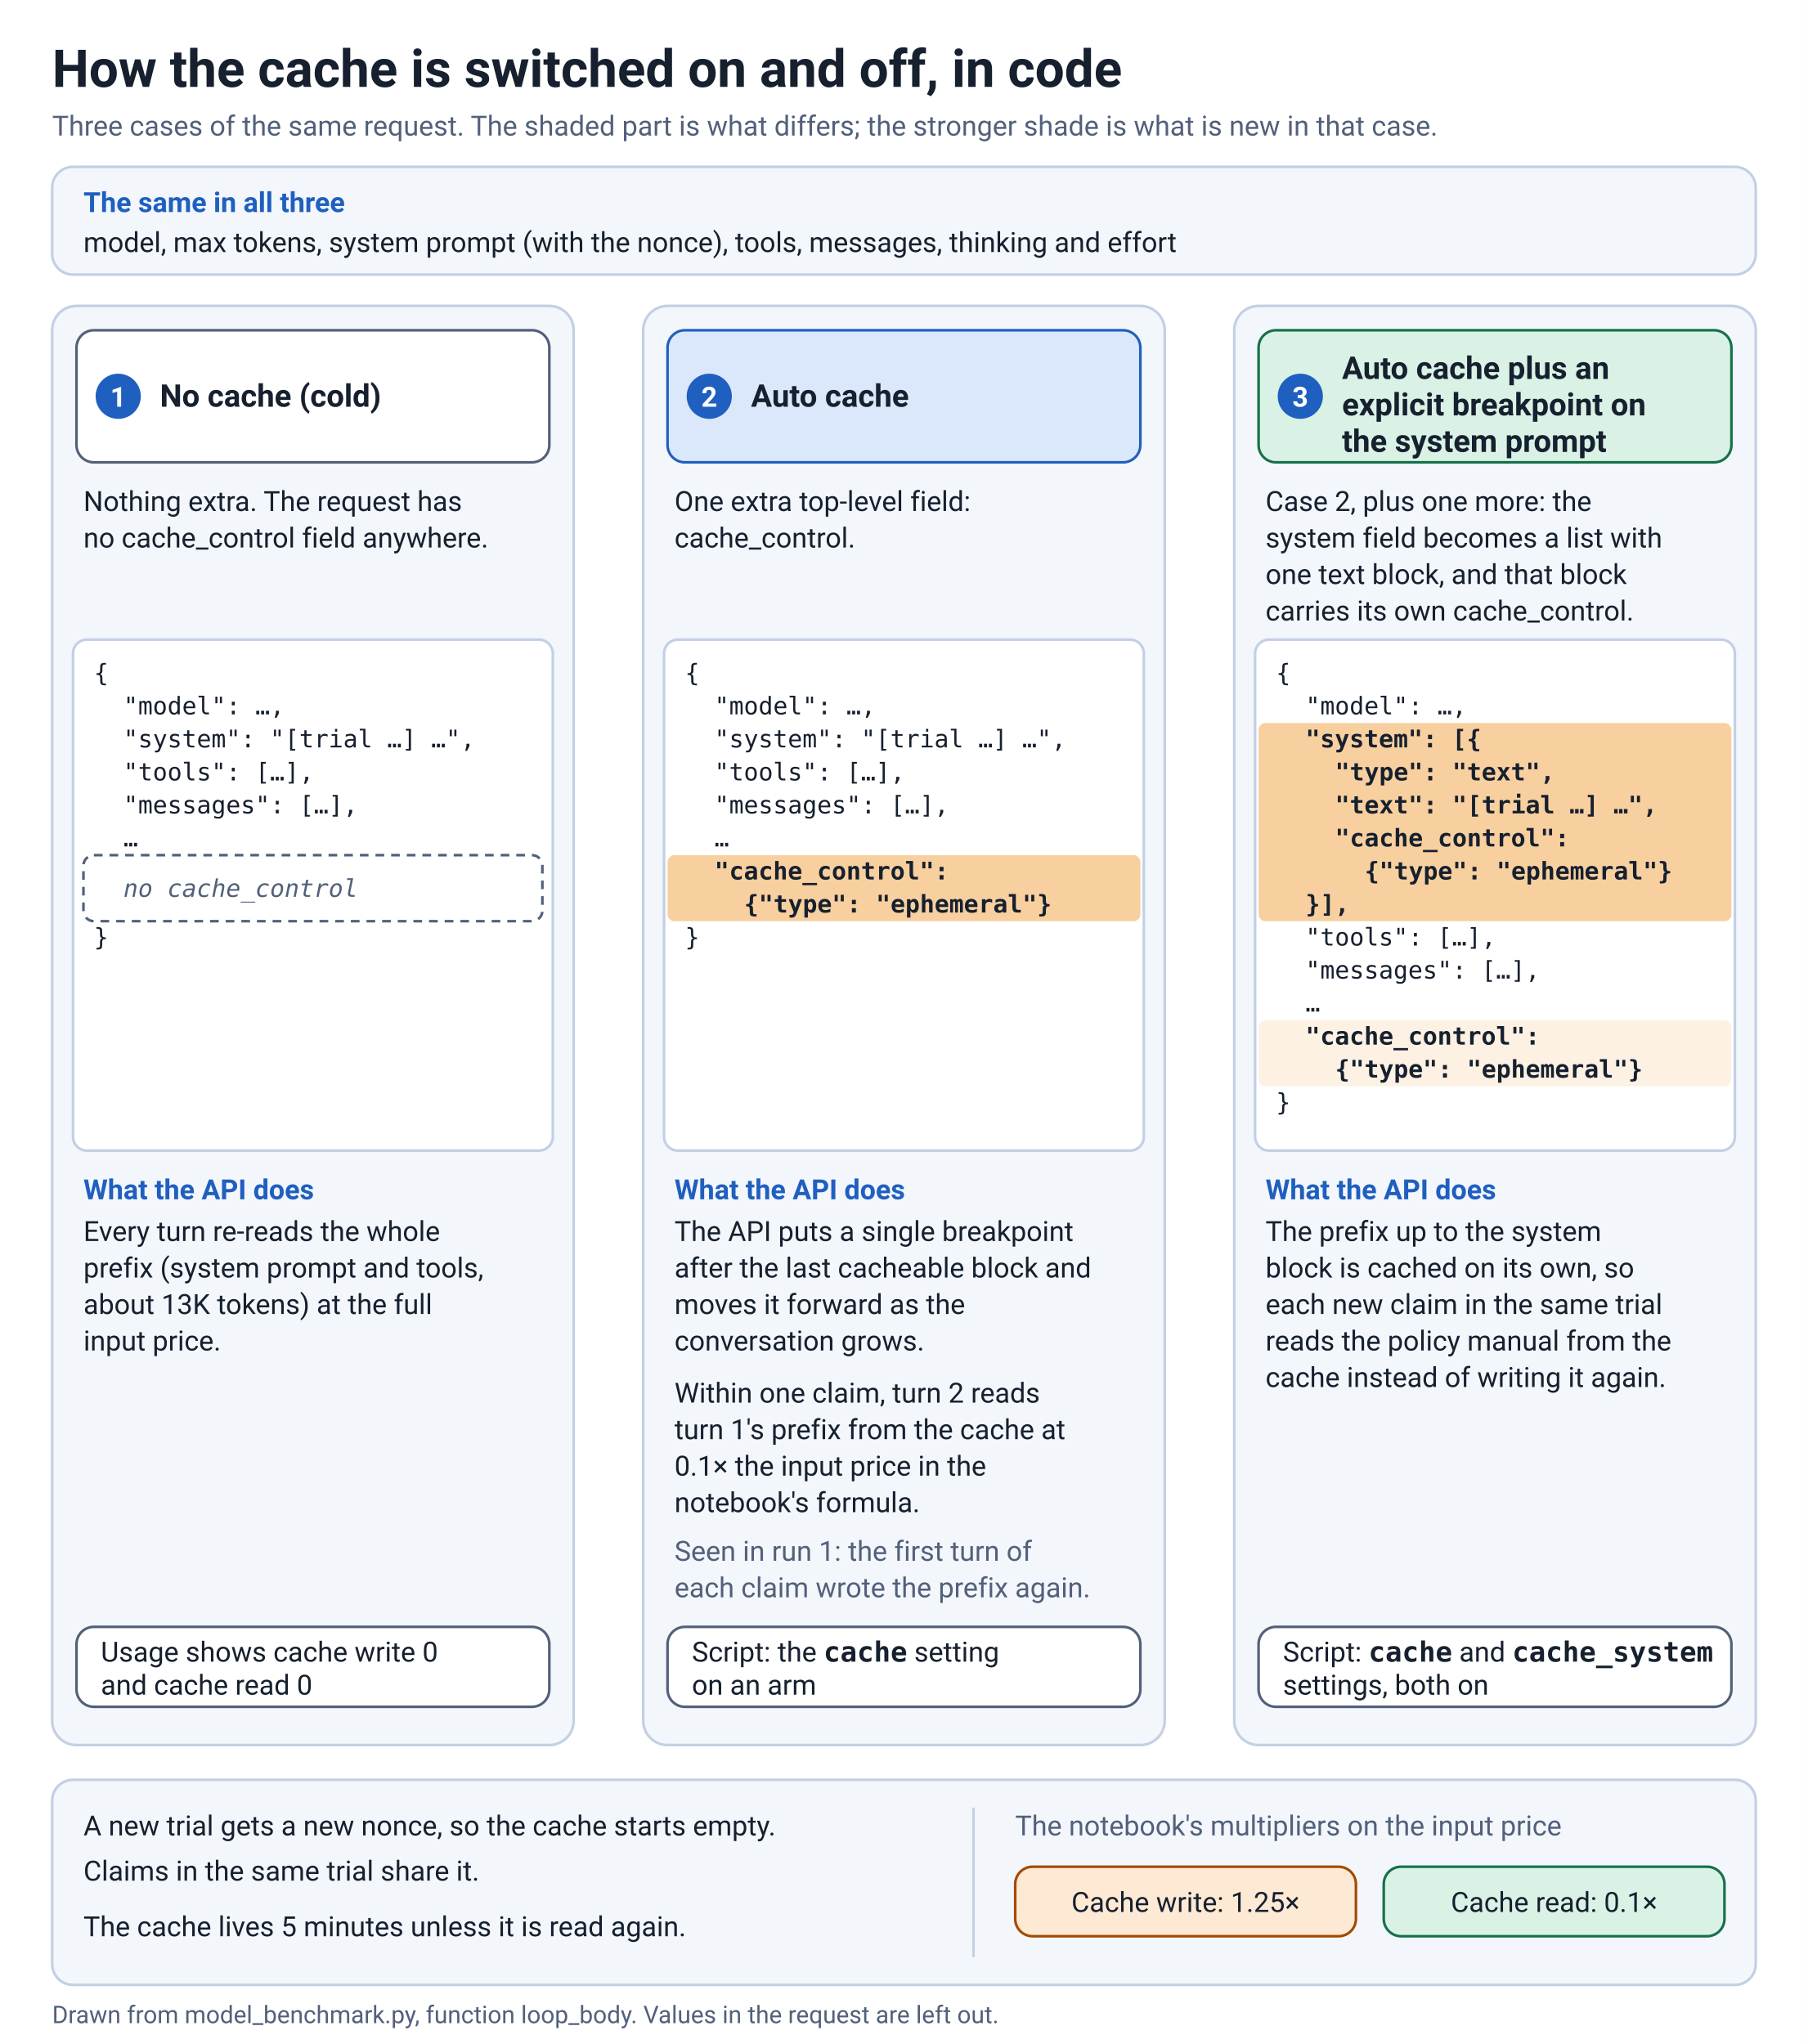
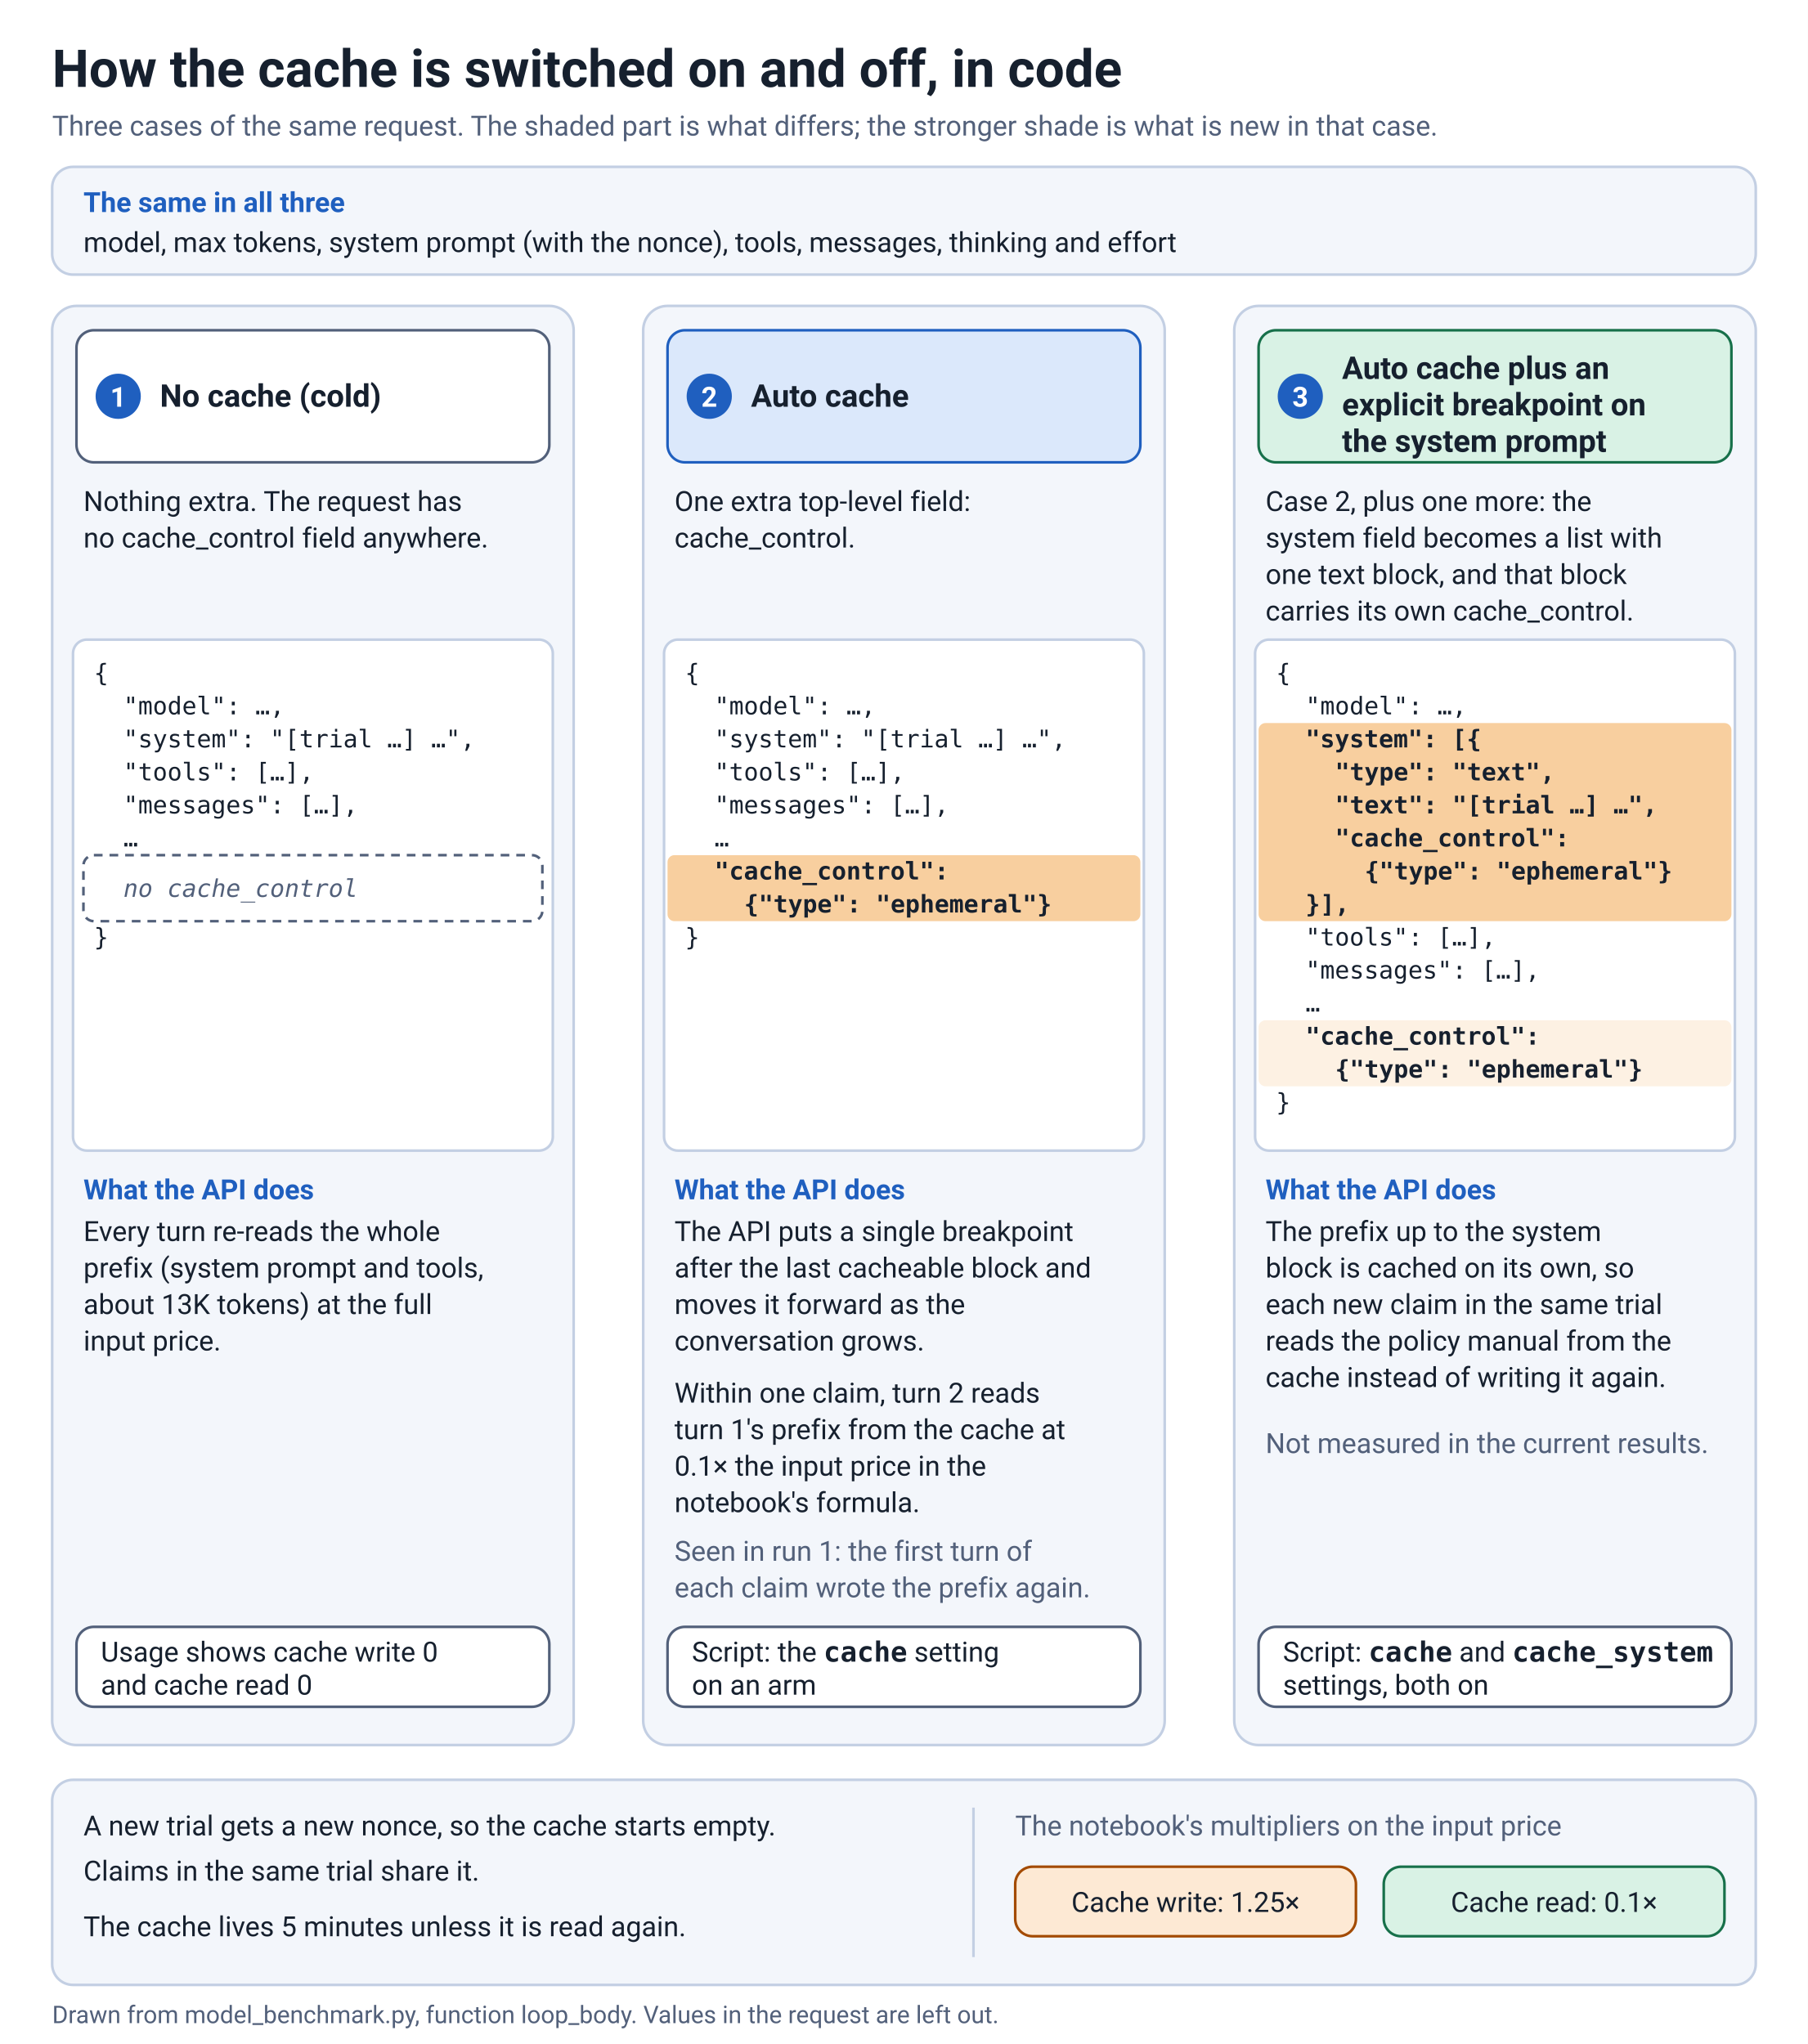
<svg xmlns="http://www.w3.org/2000/svg" viewBox="0 0 1040 1176" role="img" aria-labelledby="pct pcd" font-family="system-ui, -apple-system, 'Segoe UI', Roboto, Helvetica, Arial, sans-serif">
  <style>
    .bg{fill:#ffffff}
    .card{fill:#f3f6fb;stroke:#c3cfe3;stroke-width:1.5}
    .ink{fill:#16202e}
    .mute{fill:#52607a}
    .h1{font-size:30px;font-weight:700}
    .h2{font-size:18px;font-weight:700}
    .b{font-size:16px}
    .s{font-size:14px}
    .mono{font-family:ui-monospace, SFMono-Regular, Menlo, Consolas, monospace}
    .code{font-family:ui-monospace, SFMono-Regular, Menlo, Consolas, monospace;font-size:14px;fill:#16202e}
    .codeb{font-family:ui-monospace, SFMono-Regular, Menlo, Consolas, monospace;font-size:14px;fill:#16202e;font-weight:700}
    .codem{font-family:ui-monospace, SFMono-Regular, Menlo, Consolas, monospace;font-size:14px;fill:#52607a;font-style:italic}
    .cbox{fill:#ffffff;stroke:#c3cfe3;stroke-width:1.5}
    .hl{fill:#fdf1e3}
    .hl2{fill:#f8cf9f}
    .slot{fill:none;stroke:#52607a;stroke-width:1.5;stroke-dasharray:5 4}
    .boxn{fill:#ffffff;stroke:#52607a;stroke-width:1.5}
    .boxa{fill:#dbe8fb;stroke:#1f5fbf;stroke-width:1.5}
    .boxw{fill:#fde9d4;stroke:#a34a00;stroke-width:1.5}
    .boxok{fill:#d9f2e5;stroke:#17704a;stroke-width:1.5}
    .tA{fill:#1f5fbf}
    .tW{fill:#a34a00}
    .tO{fill:#17704a}
    .badge{fill:#1f5fbf}
    .bn{fill:#ffffff;font-size:16px;font-weight:700}
    .rule{stroke:#c3cfe3;stroke-width:1.5}
    @media (prefers-color-scheme: dark) {
      .bg{fill:#0e1623}
      .card{fill:#172234;stroke:#33445f}
      .ink{fill:#e9eef7}
      .mute{fill:#a9b6cc}
      .code{fill:#e9eef7}
      .codeb{fill:#e9eef7}
      .codem{fill:#a9b6cc}
      .cbox{fill:#0e1623;stroke:#33445f}
      .hl{fill:#3a2713}
      .hl2{fill:#6b4220}
      .slot{stroke:#a9b6cc}
      .boxn{fill:#0e1623;stroke:#a9b6cc}
      .boxa{fill:#1e3558;stroke:#7db2ff}
      .boxw{fill:#4a2f16;stroke:#ffb070}
      .boxok{fill:#173e2c;stroke:#6fdca5}
      .tA{fill:#7db2ff}
      .tW{fill:#ffb070}
      .tO{fill:#6fdca5}
      .badge{fill:#7db2ff}
      .bn{fill:#0e1623}
      .rule{stroke:#33445f}
    }
  </style>
  <rect class="bg" width="1040" height="1176" />
  <text class="ink h1" x="30" y="50">How the cache is switched on and off, in code</text>
  <text class="mute b" x="30" y="78">Three cases of the same request. The shaded part is what differs; the stronger shade is what is new in that case.</text>
  <rect class="card" x="30" y="96" width="980" height="62" rx="12" />
  <text class="tA b" x="48" y="122" font-weight="700">The same in all three</text>
  <text class="ink b" x="48" y="145">model, max tokens, system prompt (with the nonce), tools, messages, thinking and effort</text>
  <g transform="translate(30,176)">
    <rect class="card" width="300" height="828" rx="14" />
    <rect class="boxn" x="14" y="14" width="272" height="76" rx="10" />
    <circle class="badge" cx="38" cy="52" r="13" />
    <text class="bn" x="38" y="58" text-anchor="middle">1</text>
    <text class="ink h2" x="62" y="58">No cache (cold)</text>
    <text class="ink b" x="18" y="118">Nothing extra. The request has</text>
    <text class="ink b" x="18" y="139">no cache_control field anywhere.</text>
    <rect class="cbox" x="12" y="192" width="276" height="294" rx="8" />
    <rect class="slot" x="18" y="316" width="264" height="38" rx="6" />
    <text class="code" x="24" y="216">{</text>
    <text class="code" x="41" y="235">"model": …,</text>
    <text class="code" x="41" y="254">"system": "[trial …] …",</text>
    <text class="code" x="41" y="273">"tools": […],</text>
    <text class="code" x="41" y="292">"messages": […],</text>
    <text class="code" x="41" y="311">…</text>
    <text class="codem" x="41" y="340">no cache_control</text>
    <text class="code" x="24" y="368">}</text>
    <text class="tA b" x="18" y="514" font-weight="700">What the API does</text>
    <text class="ink b" x="18" y="538">Every turn re-reads the whole</text>
    <text class="ink b" x="18" y="559">prefix (system prompt and tools,</text>
    <text class="ink b" x="18" y="580">about 13K tokens) at the full</text>
    <text class="ink b" x="18" y="601">input price.</text>
    <rect class="boxn" x="14" y="760" width="272" height="46" rx="10" />
    <text class="ink b" x="28" y="780">Usage shows cache write 0</text>
    <text class="ink b" x="28" y="799">and cache read 0</text>
  </g>
  <g transform="translate(370,176)">
    <rect class="card" width="300" height="828" rx="14" />
    <rect class="boxa" x="14" y="14" width="272" height="76" rx="10" />
    <circle class="badge" cx="38" cy="52" r="13" />
    <text class="bn" x="38" y="58" text-anchor="middle">2</text>
    <text class="ink h2" x="62" y="58">Auto cache</text>
    <text class="ink b" x="18" y="118">One extra top-level field:</text>
    <text class="ink b" x="18" y="139">cache_control.</text>
    <rect class="cbox" x="12" y="192" width="276" height="294" rx="8" />
    <rect class="hl2" x="14" y="316" width="272" height="38" rx="4" />
    <text class="code" x="24" y="216">{</text>
    <text class="code" x="41" y="235">"model": …,</text>
    <text class="code" x="41" y="254">"system": "[trial …] …",</text>
    <text class="code" x="41" y="273">"tools": […],</text>
    <text class="code" x="41" y="292">"messages": […],</text>
    <text class="code" x="41" y="311">…</text>
    <text class="codeb" x="41" y="330">"cache_control":</text>
    <text class="codeb" x="58" y="349">{"type": "ephemeral"}</text>
    <text class="code" x="24" y="368">}</text>
    <text class="tA b" x="18" y="514" font-weight="700">What the API does</text>
    <text class="ink b" x="18" y="538">The API puts a single breakpoint</text>
    <text class="ink b" x="18" y="559">after the last cacheable block and</text>
    <text class="ink b" x="18" y="580">moves it forward as the</text>
    <text class="ink b" x="18" y="601">conversation grows.</text>
    <text class="ink b" x="18" y="631">Within one claim, turn 2 reads</text>
    <text class="ink b" x="18" y="652">turn 1's prefix from the cache at</text>
    <text class="ink b" x="18" y="673">0.1× the input price in the</text>
    <text class="ink b" x="18" y="694">notebook's formula.</text>
    <text class="mute b" x="18" y="722">Seen in run 1: the first turn of</text>
    <text class="mute b" x="18" y="743">each claim wrote the prefix again.</text>
    <rect class="boxn" x="14" y="760" width="272" height="46" rx="10" />
    <text class="ink b" x="28" y="780">Script: the <tspan class="mono" font-weight="700">cache</tspan> setting</text>
    <text class="ink b" x="28" y="799">on an arm</text>
  </g>
  <g transform="translate(710,176)">
    <rect class="card" width="300" height="828" rx="14" />
    <rect class="boxok" x="14" y="14" width="272" height="76" rx="10" />
    <circle class="badge" cx="38" cy="52" r="13" />
    <text class="bn" x="38" y="58" text-anchor="middle">3</text>
    <text class="ink h2" x="62" y="42">Auto cache plus an</text>
    <text class="ink h2" x="62" y="63">explicit breakpoint on</text>
    <text class="ink h2" x="62" y="84">the system prompt</text>
    <text class="ink b" x="18" y="118">Case 2, plus one more: the</text>
    <text class="ink b" x="18" y="139">system field becomes a list with</text>
    <text class="ink b" x="18" y="160">one text block, and that block</text>
    <text class="ink b" x="18" y="181">carries its own cache_control.</text>
    <rect class="cbox" x="12" y="192" width="276" height="294" rx="8" />
    <rect class="hl2" x="14" y="240" width="272" height="114" rx="4" />
    <rect class="hl" x="14" y="411" width="272" height="38" rx="4" />
    <text class="code" x="24" y="216">{</text>
    <text class="code" x="41" y="235">"model": …,</text>
    <text class="codeb" x="41" y="254">"system": [{</text>
    <text class="codeb" x="58" y="273">"type": "text",</text>
    <text class="codeb" x="58" y="292">"text": "[trial …] …",</text>
    <text class="codeb" x="58" y="311">"cache_control":</text>
    <text class="codeb" x="75" y="330">{"type": "ephemeral"}</text>
    <text class="codeb" x="41" y="349">}],</text>
    <text class="code" x="41" y="368">"tools": […],</text>
    <text class="code" x="41" y="387">"messages": […],</text>
    <text class="code" x="41" y="406">…</text>
    <text class="codeb" x="41" y="425">"cache_control":</text>
    <text class="codeb" x="58" y="444">{"type": "ephemeral"}</text>
    <text class="code" x="24" y="463">}</text>
    <text class="tA b" x="18" y="514" font-weight="700">What the API does</text>
    <text class="ink b" x="18" y="538">The prefix up to the system</text>
    <text class="ink b" x="18" y="559">block is cached on its own, so</text>
    <text class="ink b" x="18" y="580">each new claim in the same trial</text>
    <text class="ink b" x="18" y="601">reads the policy manual from the</text>
    <text class="ink b" x="18" y="622">cache instead of writing it again.</text>
+     <text class="mute b" x="18" y="660">Not measured in the current results.</text>
    <rect class="boxn" x="14" y="760" width="272" height="46" rx="10" />
    <text class="ink b" x="28" y="780">Script: <tspan class="mono" font-weight="700">cache</tspan> and <tspan class="mono" font-weight="700">cache_system</tspan>
    </text>
    <text class="ink b" x="28" y="799">settings, both on</text>
  </g>
  <rect class="card" x="30" y="1024" width="980" height="118" rx="12" />
  <text class="ink b" x="48" y="1056">A new trial gets a new nonce, so the cache starts empty.</text>
  <text class="ink b" x="48" y="1082">Claims in the same trial share it.</text>
  <text class="ink b" x="48" y="1114">The cache lives 5 minutes unless it is read again.</text>
  <line class="rule" x1="560" y1="1040" x2="560" y2="1126" />
  <text class="mute b" x="584" y="1056">The notebook's multipliers on the input price</text>
  <rect class="boxw" x="584" y="1074" width="196" height="40" rx="10" />
  <text class="ink b" x="682" y="1100" text-anchor="middle">Cache write: 1.25×</text>
  <rect class="boxok" x="796" y="1074" width="196" height="40" rx="10" />
  <text class="ink b" x="894" y="1100" text-anchor="middle">Cache read: 0.1×</text>
  <text class="mute s" x="30" y="1164">Drawn from model_benchmark.py, function loop_body. Values in the request are left out.</text>
</svg>
